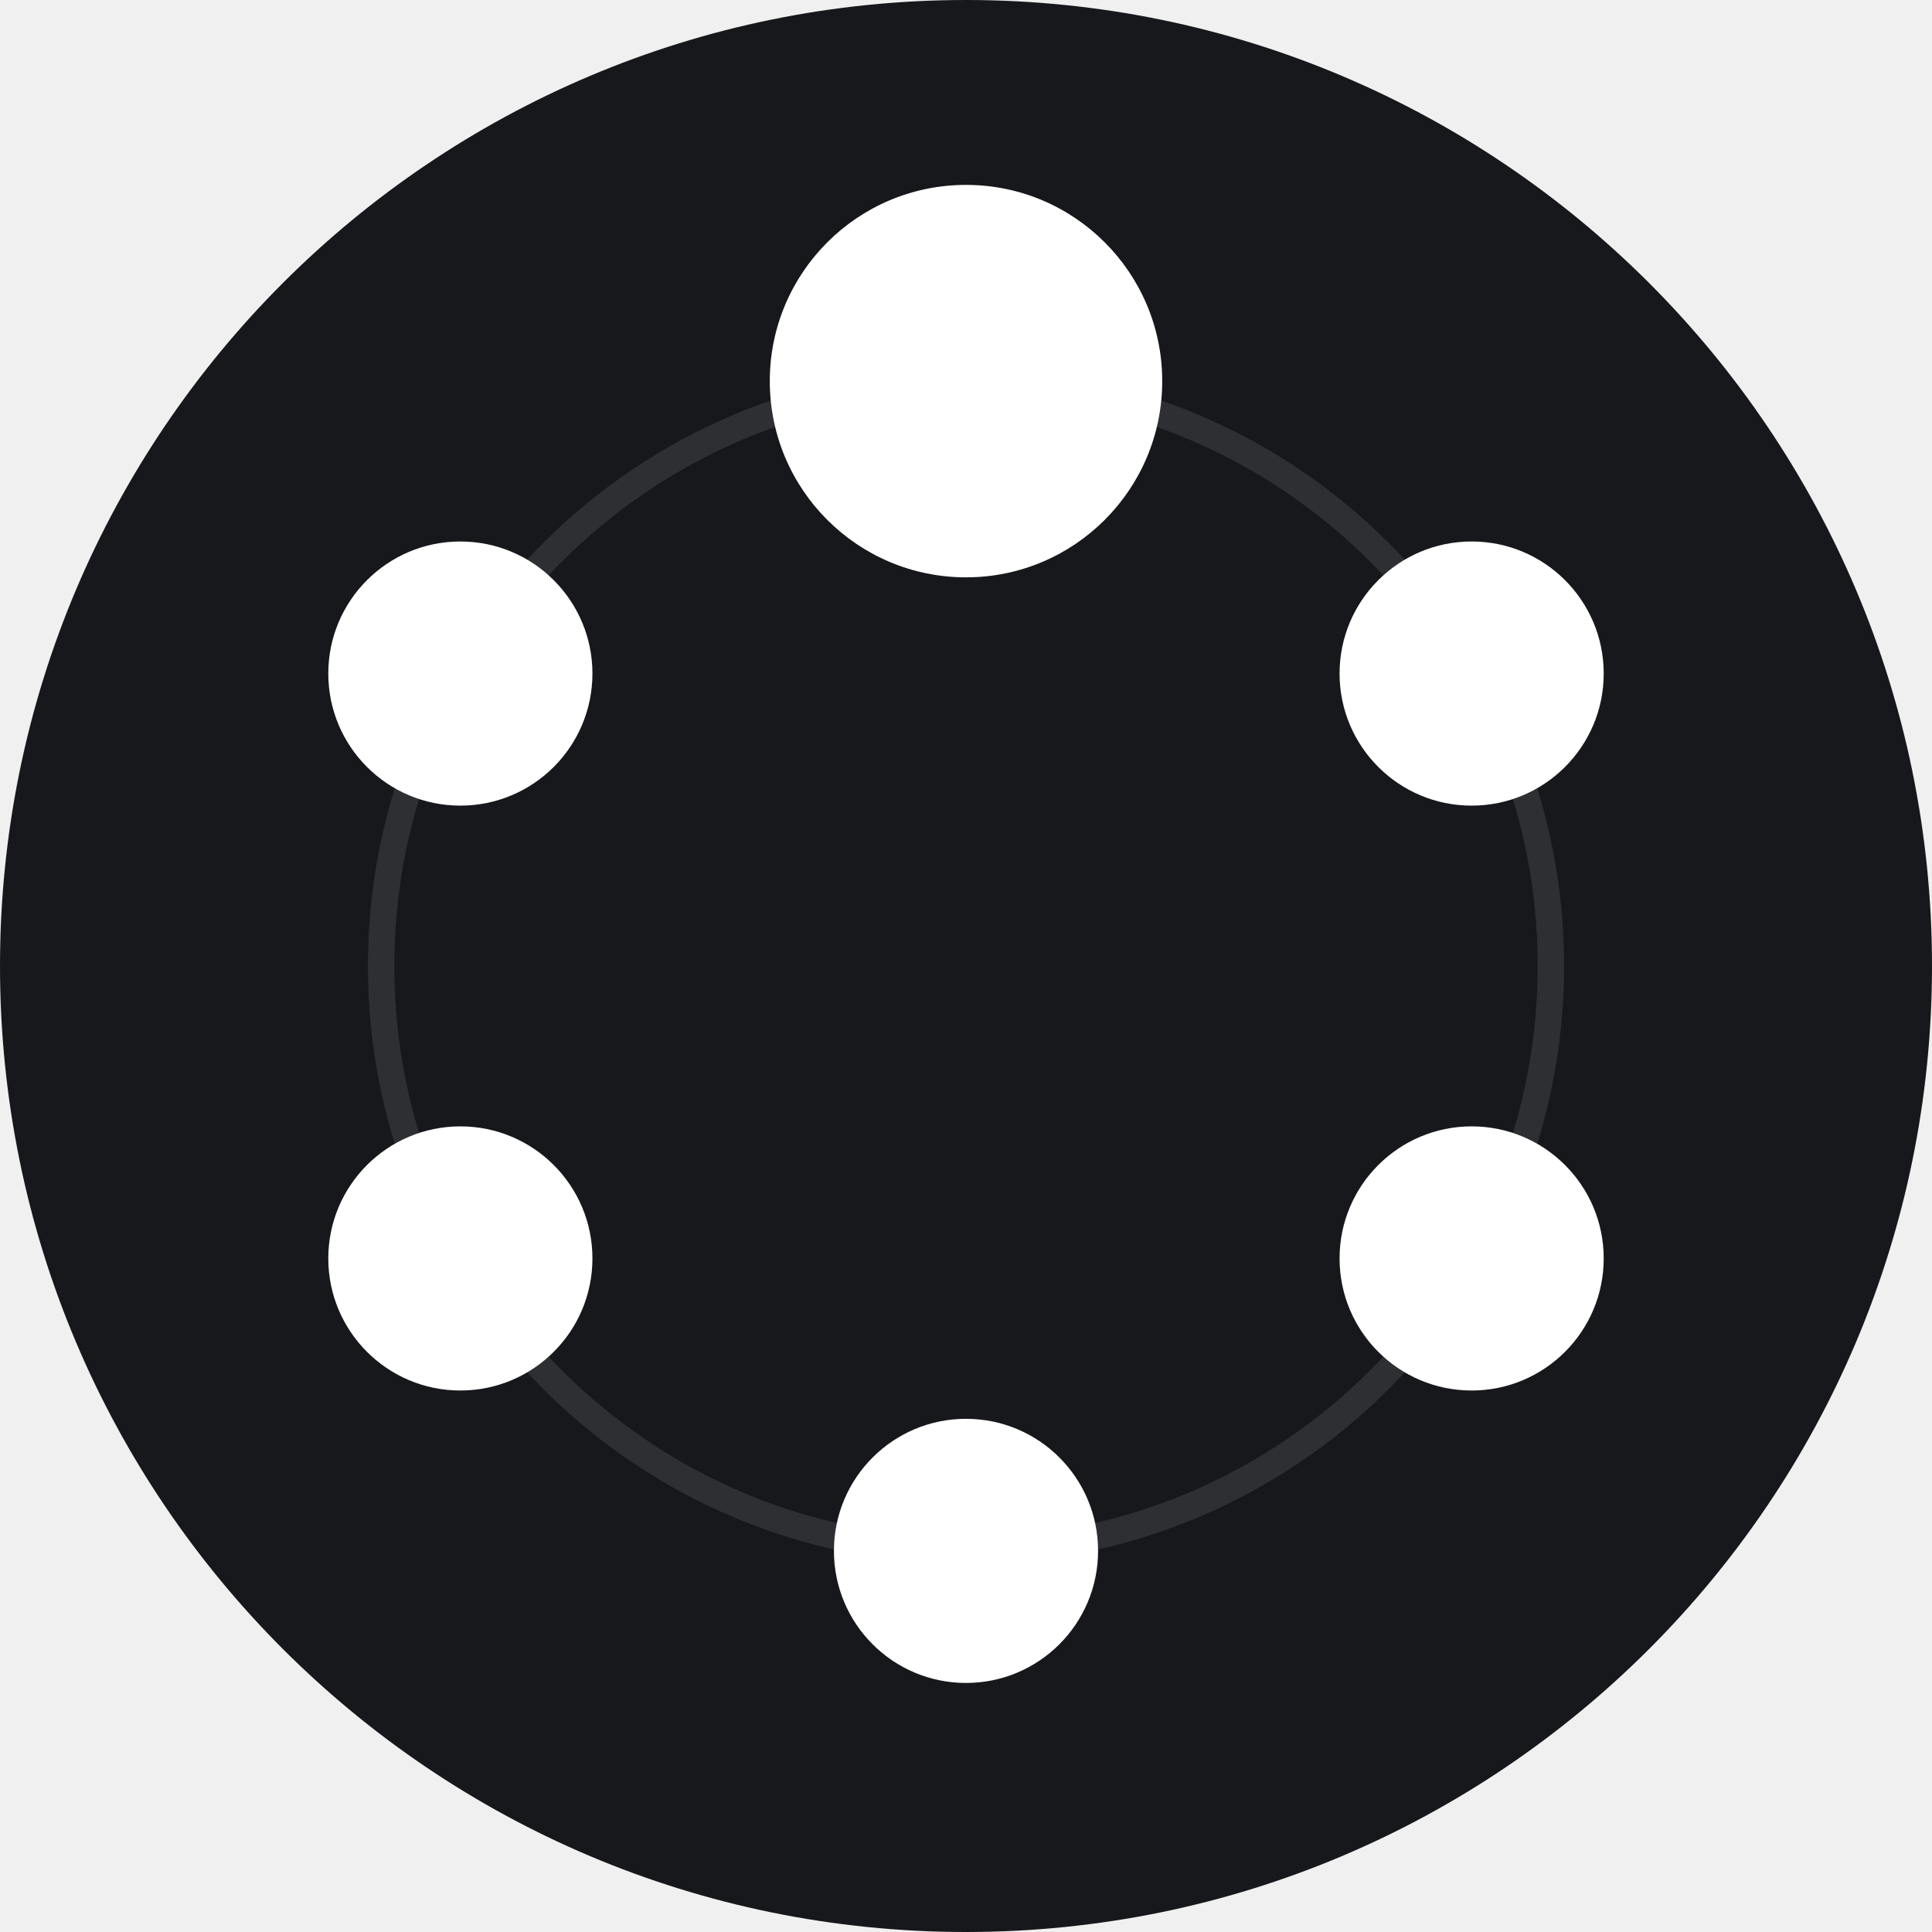
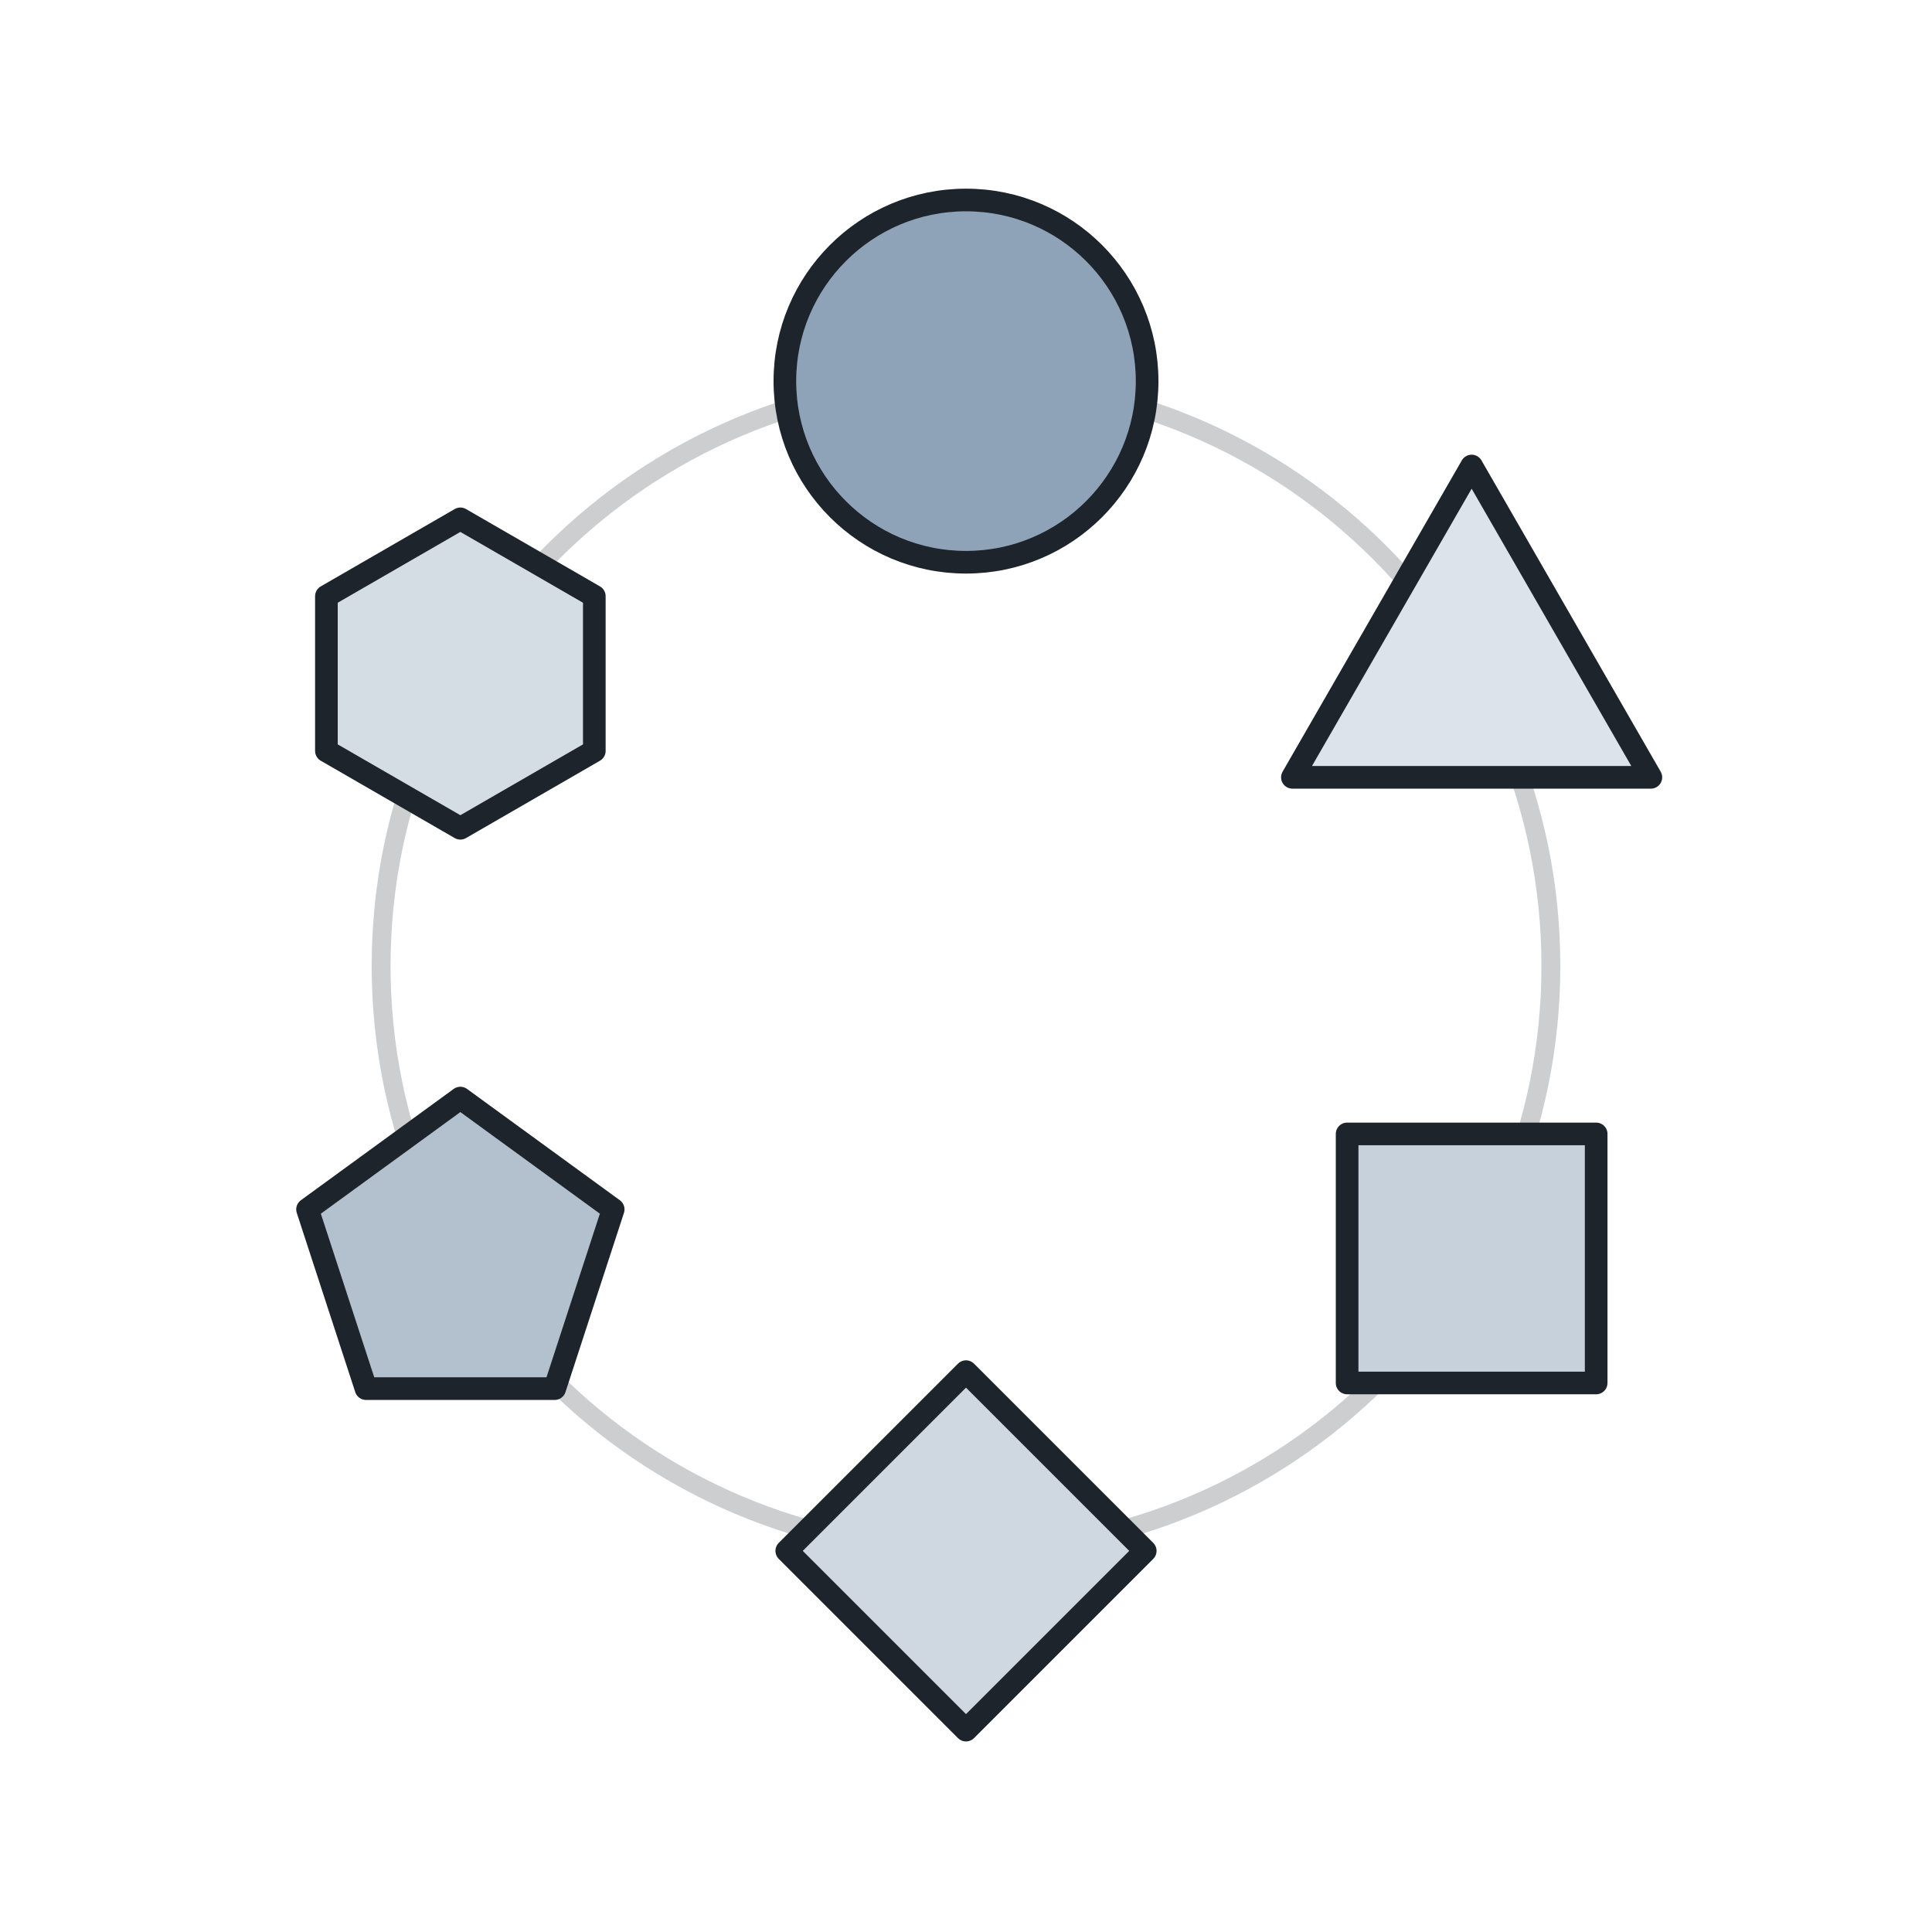
<svg xmlns="http://www.w3.org/2000/svg" width="1024" height="1024" viewBox="0 0 1024 1024">
-   <circle cx="512" cy="512" r="512" fill="#17181c" />
-   <circle cx="512" cy="512" r="310" fill="none" stroke="#ffffff" stroke-opacity="0.10" stroke-width="14" />
-   <circle cx="512" cy="202" r="104" fill="#ffffff" />
-   <circle cx="780" cy="357" r="70" fill="#ffffff" />
-   <circle cx="780" cy="667" r="70" fill="#ffffff" />
-   <circle cx="512" cy="822" r="70" fill="#ffffff" />
-   <circle cx="244" cy="667" r="70" fill="#ffffff" />
-   <circle cx="244" cy="357" r="70" fill="#ffffff" />
+   <rect width="1024" height="1024" fill="#ffffff" />
+   <circle cx="512" cy="512" r="310" fill="none" stroke="#1e242c" stroke-opacity="0.22" stroke-width="10" />
+   <g stroke="#1e242c" stroke-width="12" stroke-linejoin="round">
+     <circle cx="512" cy="202" r="96" fill="#8fa3b8" />
+     <polygon points="780,247 875,412 685,412" fill="#dce3ea" />
+     <rect x="714" y="601" width="132" height="132" fill="#c7d1dc" />
+     <polygon points="512,727 607,822 512,917 417,822" fill="#cfd8e0" />
+     <polygon points="244,582 325,641 294,736 194,736 163,641" fill="#b3c0cd" />
+     <polygon points="244,275 315,316 315,398 244,439 173,398 173,316" fill="#d4dce4" />
+   </g>
</svg>
